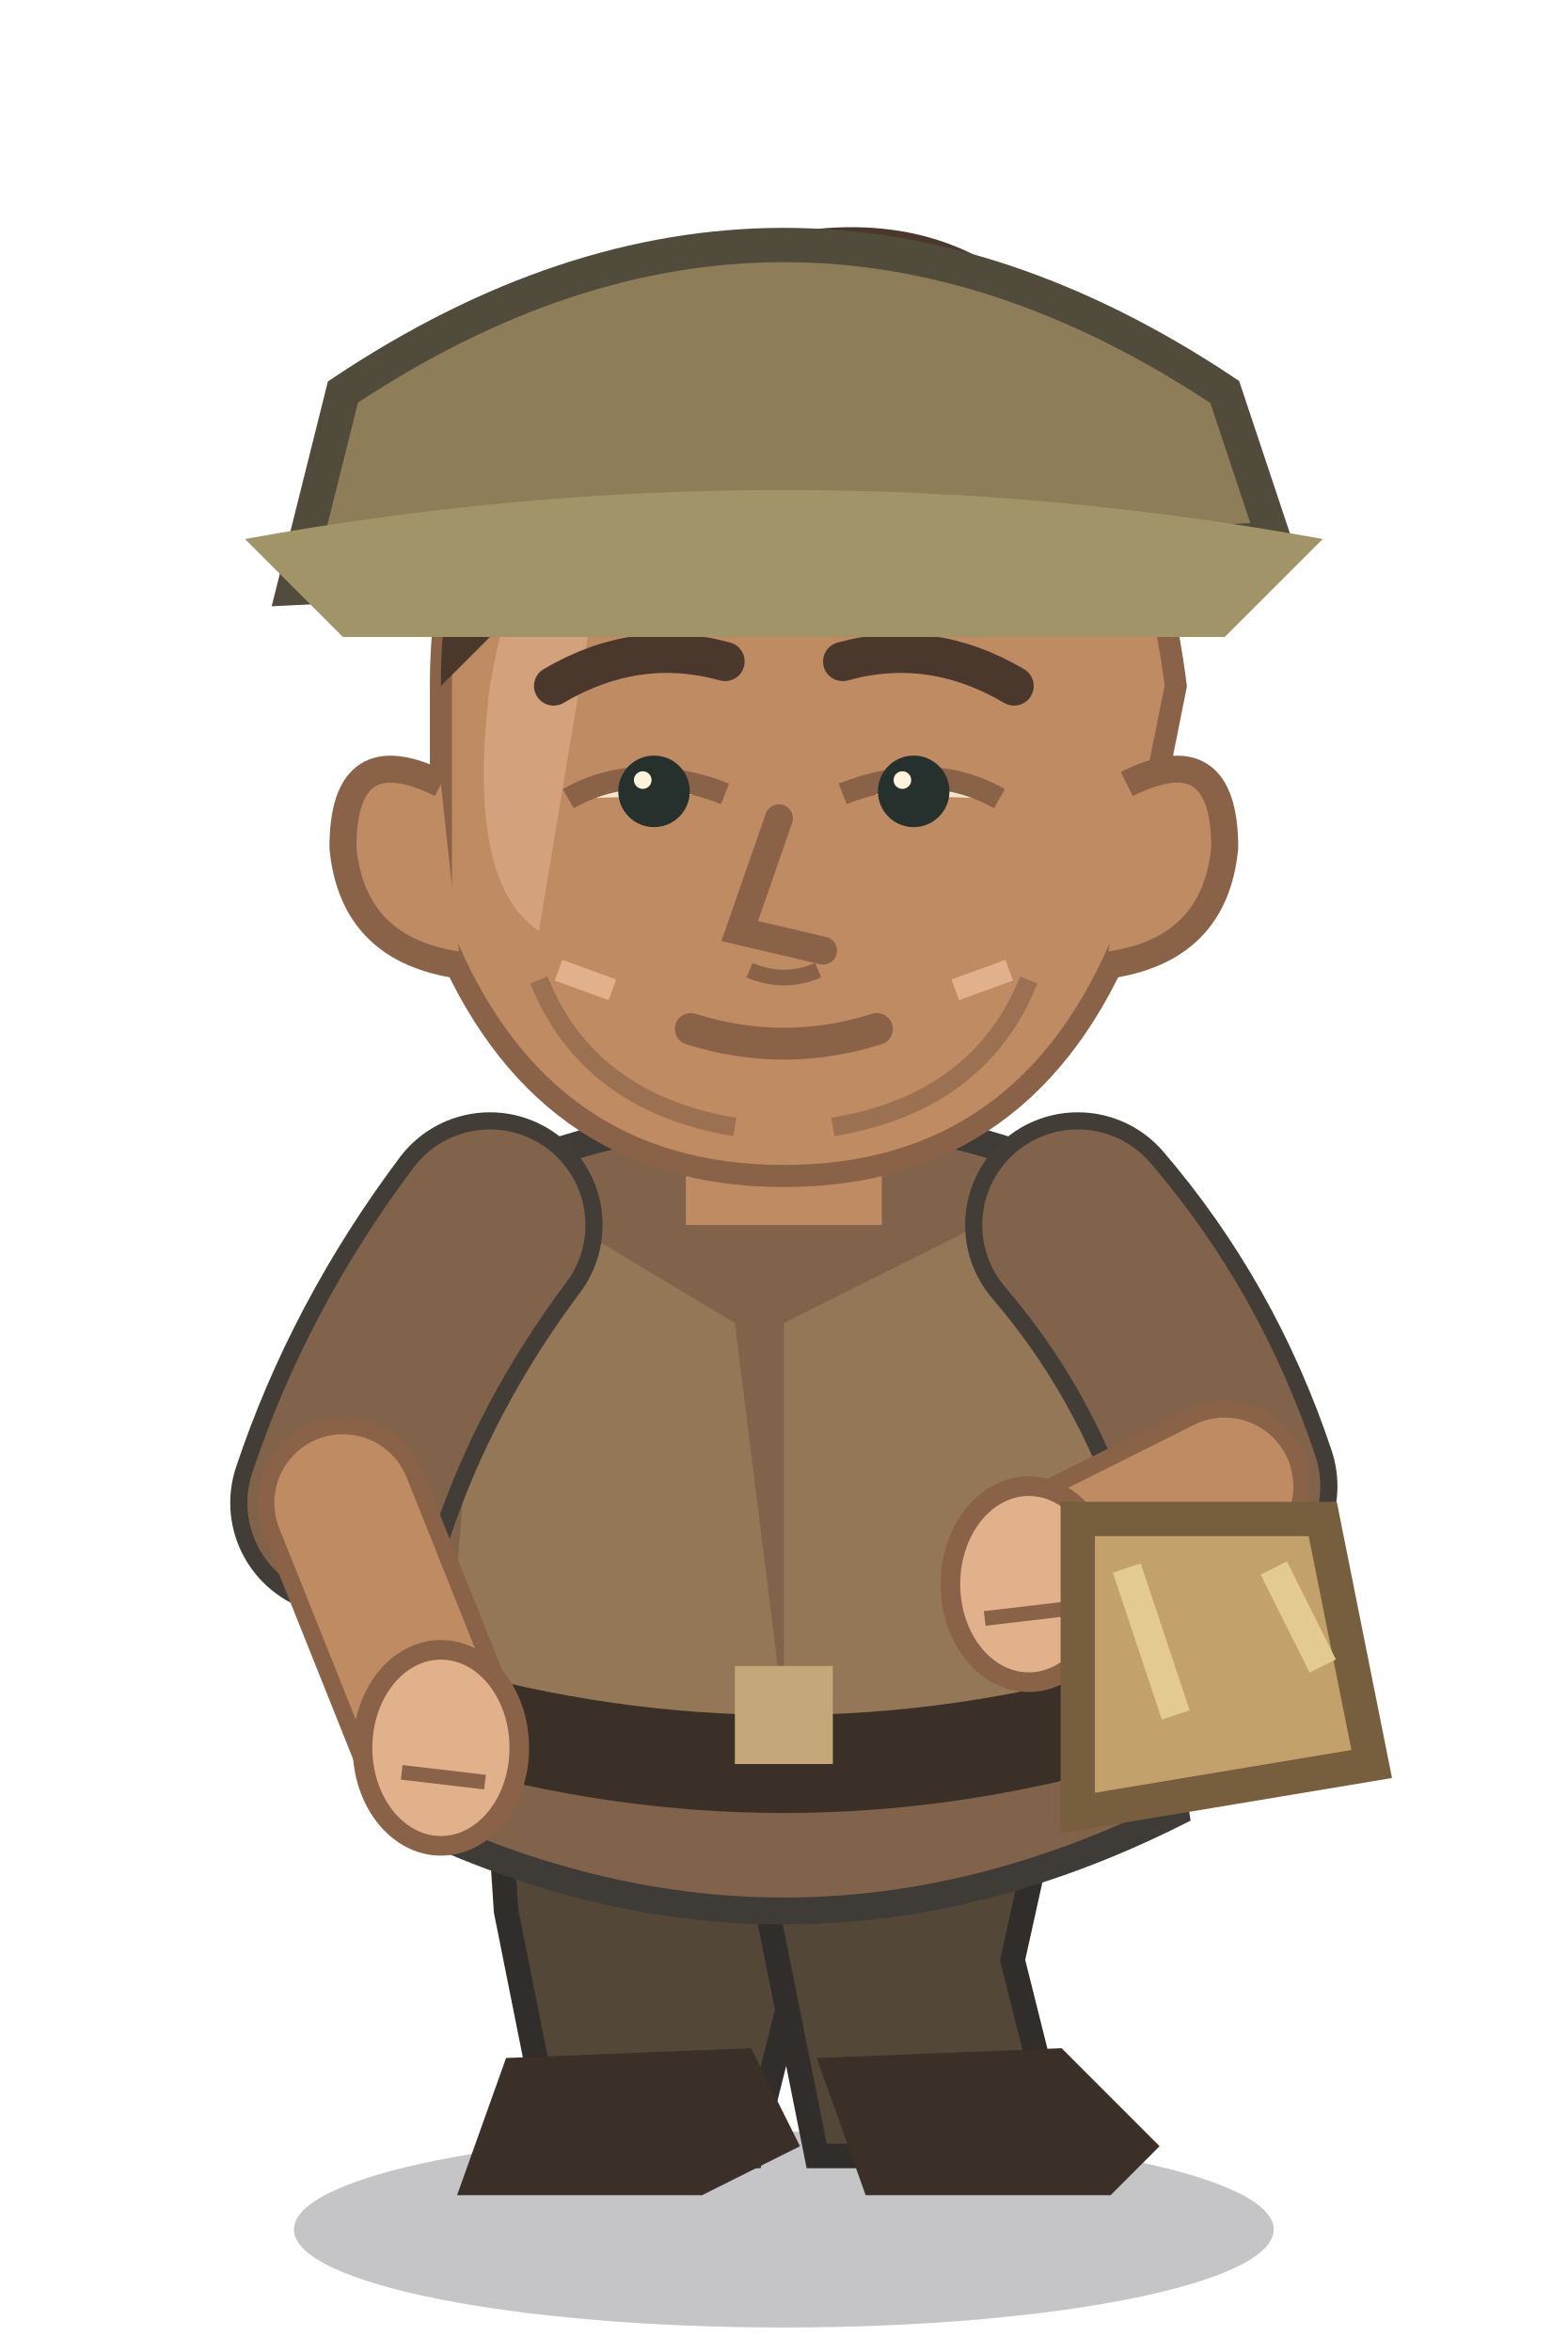
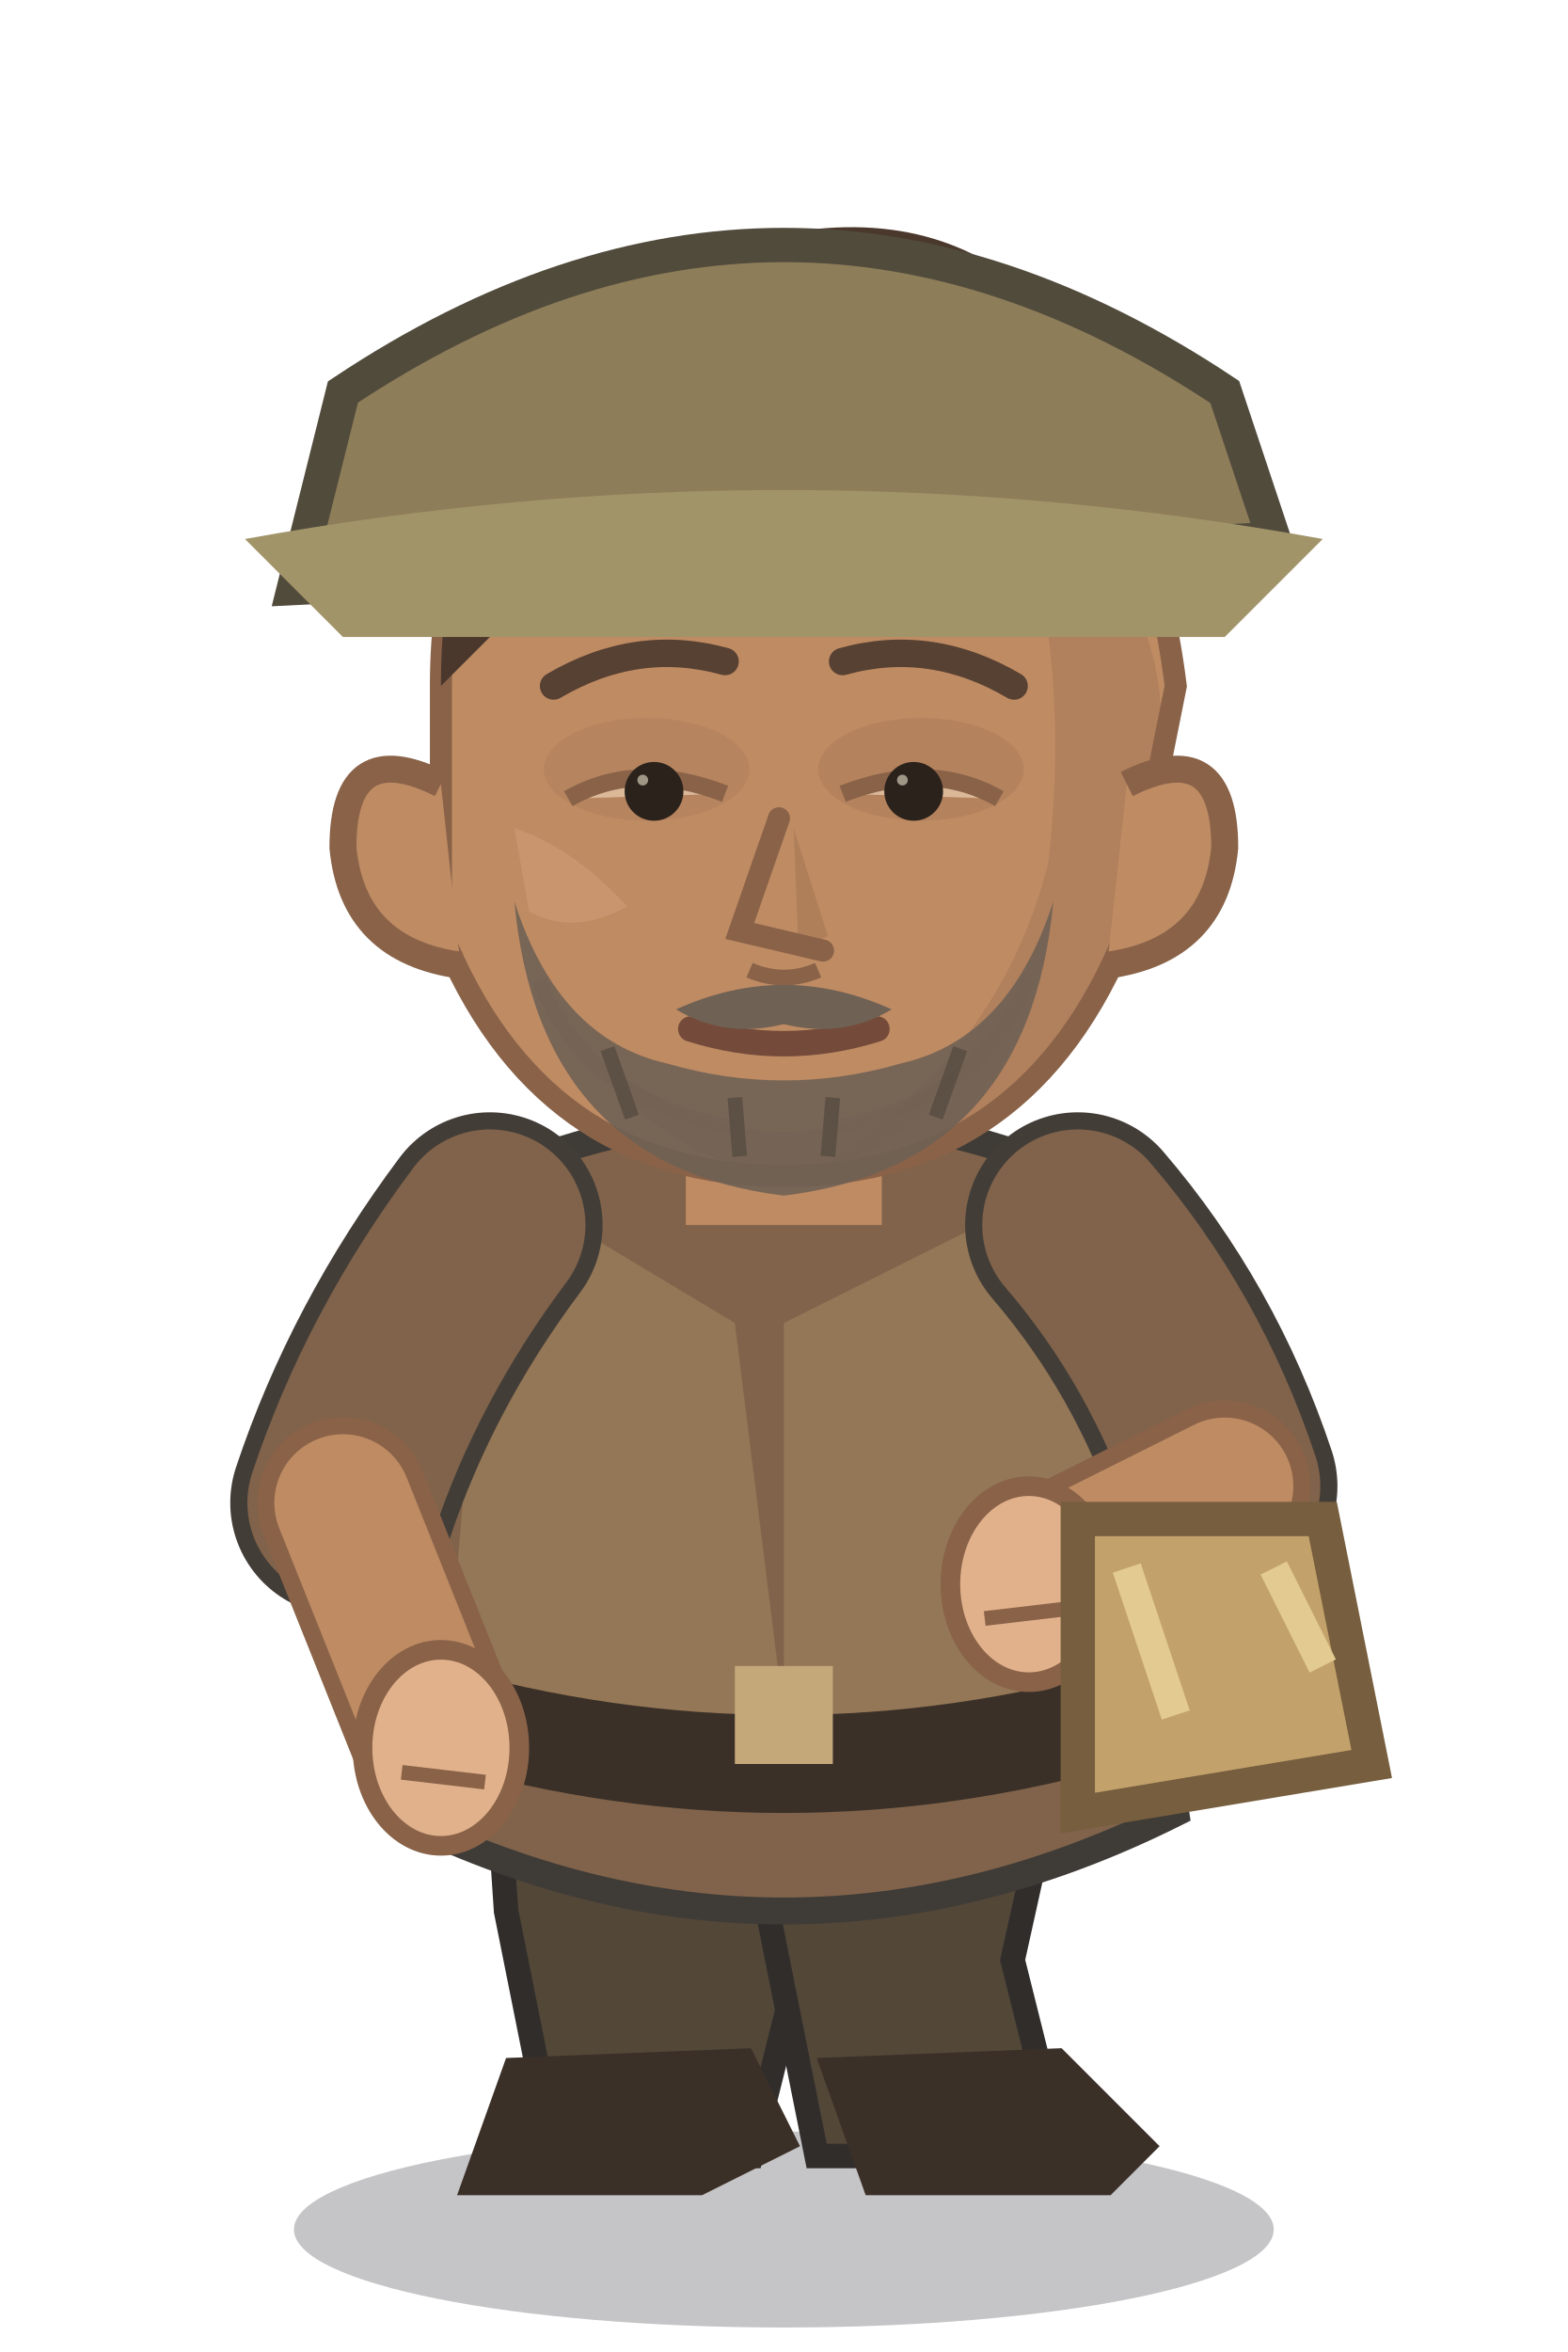
<svg xmlns="http://www.w3.org/2000/svg" width="32" height="48" viewBox="0 0 32 48">
  <g transform="translate( 0  0) rotate( 0  16  37)">
    <ellipse cx=" 16" cy=" 45.5" rx=" 10" ry=" 2" fill="#16151a" opacity=".25" />
    <path d="m 10  34  5  0  1.33  6 -1  4 -4  0 -1 -5Z" fill="#534738" stroke="#302d2b" stroke-width=".5" />
    <path d="m 17  34  5  0  -1.33  6  1  4h -5l -1 -5Z" fill="#534738" stroke="#302d2b" stroke-width=".5" />
    <path d="m 10.33  42  5 -0.2  1  2 -2  1 -5  0Z" fill="#3b3028" />
    <path d="m 16.67  42  5 -0.2  2  2 -1  1 -5  0Z" fill="#3b3028" />
    <path d="m 10  24q 6 -2.5  12  0l 2  13q -8  4 -16  0Z" fill="#80634a" stroke="#3f3b37" stroke-width=".55" />
    <path d="m 10  24  5  3  1  8 -7  1Zm 6  3  6 -3  2  12 -8 -1Z" fill="#d0b27b" opacity=".25" />
    <path d="M 9  34q 7  2  14  0v 2q -7  2 -14  0Z" fill="#3b3028" />
    <path d="M 15  34h 2v 2h -2Z" fill="#c4a879" />
    <g>
      <path d="M 10  25Q 8  27.67  7  30.67" fill="none" stroke="#433d38" stroke-width="4.6" stroke-linecap="round" />
      <path d="M 10  25Q 8  27.67  7  30.67" fill="none" stroke="#80634a" stroke-width="3.9" stroke-linecap="round" />
      <path d="M 7  30.67Q 8  33.17  9  35.67" fill="none" stroke="#896248" stroke-width="3.5" stroke-linecap="round" />
      <path d="M 7  30.67Q 8  33.17  9  35.67" fill="none" stroke="#bf8b63" stroke-width="2.8" stroke-linecap="round" />
      <ellipse cx=" 9" cy=" 35.67" rx=" 1.6" ry=" 2" fill="#e1b18b" stroke="#896248" stroke-width=".4" />
      <path d="m 8.2  36.17  1.7 0.2" stroke="#896248" stroke-width=".3" />
    </g>
    <g transform="translate( 32  0) scale( -1  1)">
      <path d="M 10  25Q 8  27.33  7  30.33" fill="none" stroke="#433d38" stroke-width="4.6" stroke-linecap="round" />
      <path d="M 10  25Q 8  27.33  7  30.33" fill="none" stroke="#80634a" stroke-width="3.9" stroke-linecap="round" />
      <path d="M 7  30.33Q 9  31.33  11  32.33" fill="none" stroke="#896248" stroke-width="3.5" stroke-linecap="round" />
      <path d="M 7  30.33Q 9  31.33  11  32.33" fill="none" stroke="#bf8b63" stroke-width="2.8" stroke-linecap="round" />
      <ellipse cx=" 11" cy=" 32.33" rx=" 1.6" ry=" 2" fill="#e1b18b" stroke="#896248" stroke-width=".4" />
      <path d="m 10.2  32.83  1.7 0.2" stroke="#896248" stroke-width=".3" />
    </g>
    <path d="M 14  22h 4v 3h -4Z" fill="#bf8b63" />
    <path d="M9 14Q9 7 16 6Q23 6 24 14L23 19Q21 24 16 24Q11 24 9 19Z" fill="#bf8b63" stroke="#896248" stroke-width=".45" />
-     <path d="M10 14Q11 8 16 8Q19 8 21 10Q15 9 12 13L11 19Q9.5 18 10 14Z" fill="#e1b18b" opacity=".58" />
+     <path d="M20.6 9.6Q23.6 11.6 23.7 14.6L22.9 19Q21.4 23.3 16.6 23.9Q20.4 21.6 21.4 17.6Q21.9 13.2 20.6 9.6Z" fill="#896248" opacity=".26" />
+     <path d="M12.2 21.6Q16 24.6 19.8 21.6Q18.6 23.6 16 24Q13.4 23.6 12.2 21.6Z" fill="#896248" opacity=".3" />
+     <ellipse cx="13.2" cy="15.7" rx="2.1" ry="1.05" fill="#896248" opacity=".16" />
+     <ellipse cx="18.8" cy="15.7" rx="2.1" ry="1.05" fill="#896248" opacity=".2" />
+     <path d="M11.2 12.6Q12.4 9.4 16 9Q18.6 9 20 10.4Q16.4 10.2 13.2 12Z" fill="#e1b18b" opacity=".32" />
+     <path d="M10.5 16.9Q11.7 17.3 12.8 18.5Q11.7 19.1 10.8 18.6Z" fill="#e1b18b" opacity=".28" />
    <path d="M9 16Q7 15 7 17.3Q7.2 19.4 9.4 19.7M23 16Q25 15 25 17.3Q24.8 19.4 22.6 19.7" fill="#bf8b63" stroke="#896248" stroke-width=".55" />
-     <path d="M11 20Q12 22.5 15 23M21 20Q20 22.5 17 23" fill="none" stroke="#896248" stroke-width=".38" opacity=".65" />
-     <path d="M11.3 14Q13 13 14.8 13.5M17.2 13.5Q19 13 20.7 14" fill="none" stroke="#4b382d" stroke-width=".8" stroke-linecap="round" />
-     <path d="M11.6 16.3Q13 15.5 14.8 16.2M17.2 16.2Q19 15.5 20.4 16.3" fill="#f4e5cc" stroke="#896248" stroke-width=".45" />
-     <circle cx="13.35" cy="16.15" r=".73" fill="#26302c" />
-     <circle cx="18.65" cy="16.15" r=".73" fill="#26302c" />
-     <circle cx="13.12" cy="15.92" r=".18" fill="#fff5dc" />
-     <circle cx="18.42" cy="15.92" r=".18" fill="#fff5dc" />
-     <path d="M15.9 16.7 15.1 19 16.8 19.4" fill="none" stroke="#896248" stroke-width=".57" stroke-linecap="round" />
+     <path d="M11 20Q12 22.5 15 23M21 20Q20 22.5 17 23" fill="none" stroke="#896248" stroke-width=".3" opacity=".35" />
+     <path d="M11.3 14Q13 13 14.8 13.5M17.2 13.5Q19 13 20.7 14" fill="none" stroke="#4b382d" stroke-width="0.56" opacity=".9" stroke-linecap="round" />
+     <path d="M11.6 16.3Q13 15.5 14.8 16.2M17.2 16.2Q19 15.5 20.4 16.3" fill="#dab898" stroke="#896248" stroke-width=".35" />
+     <circle cx="13.35" cy="16.15" r=".6" fill="#2b221c" />
+     <circle cx="18.65" cy="16.15" r=".6" fill="#2b221c" />
+     <circle cx="13.12" cy="15.92" r=".11" fill="#fff5dc" opacity=".55" />
+     <circle cx="18.42" cy="15.92" r=".11" fill="#fff5dc" opacity=".55" />
+     <path d="M15.9 16.7 15.1 19 16.8 19.4" fill="none" stroke="#896248" stroke-width=".45" stroke-linecap="round" />
+     <path d="M16.2 16.9 16.9 19.1 16.3 19.4Z" fill="#896248" opacity=".3" />
    <path d="M15.3 19.8Q16 20.1 16.7 19.8" fill="none" stroke="#896248" stroke-width=".32" />
-     <path d="M14.1 21Q16 21.6 17.9 21" fill="none" stroke="#896248" stroke-width=".65" stroke-linecap="round" />
-     <path d="M11.4 19.8 12.5 20.2M19.5 20.2 20.6 19.8" stroke="#e1b18b" stroke-width=".45" />
+     <path d="M14.1 21Q16 21.6 17.9 21" fill="none" stroke="#744b3a" stroke-width="0.52" stroke-linecap="round" />
+     <path d="M10.5 18.4Q11 23.8 16 24.4Q21 23.8 21.5 18.4Q20.6 21.2 18.4 21.7Q16 22.4 13.6 21.7Q11.4 21.2 10.5 18.4Z" fill="#6f6154" opacity=".9" />
+     <path d="M13.8 20.6Q16 19.6 18.2 20.6Q17.2 21.2 16 20.9Q14.8 21.2 13.8 20.6Z" fill="#6f6154" />
+     <path d="M12.4 21.4 12.9 22.8M15 22.4 15.1 23.6M17 22.4 16.9 23.6M19.6 21.4 19.1 22.8" stroke="#53493f" stroke-width=".3" opacity=".7" />
    <path d="M 9  14q 0 -7  6 -9  7 -2  9  7l -4 -3 -5 -2 -4  5Z" fill="#4b382d" />
    <path d="m 11  10  4 -3  5  0.6" fill="none" stroke="#e1b18b" stroke-width=".4" opacity=".4" />
    <path d="M 7  8q 9 -6  18  0l 1  3 -20  1Z" fill="#8e7d59" stroke="#514b3c" stroke-width=".7" />
    <path d="M 5  11q 11 -2  22  0l -2  2H 7Z" fill="#a29469" />
    <path d="m 22  31  5  0  1  5 -6  1Z" fill="#c3a16b" stroke="#765e3e" stroke-width=".7" />
    <path d="m 23  32  1  3m 2 -3  1  2" stroke="#e2ca91" stroke-width=".6" />
  </g>
</svg>
